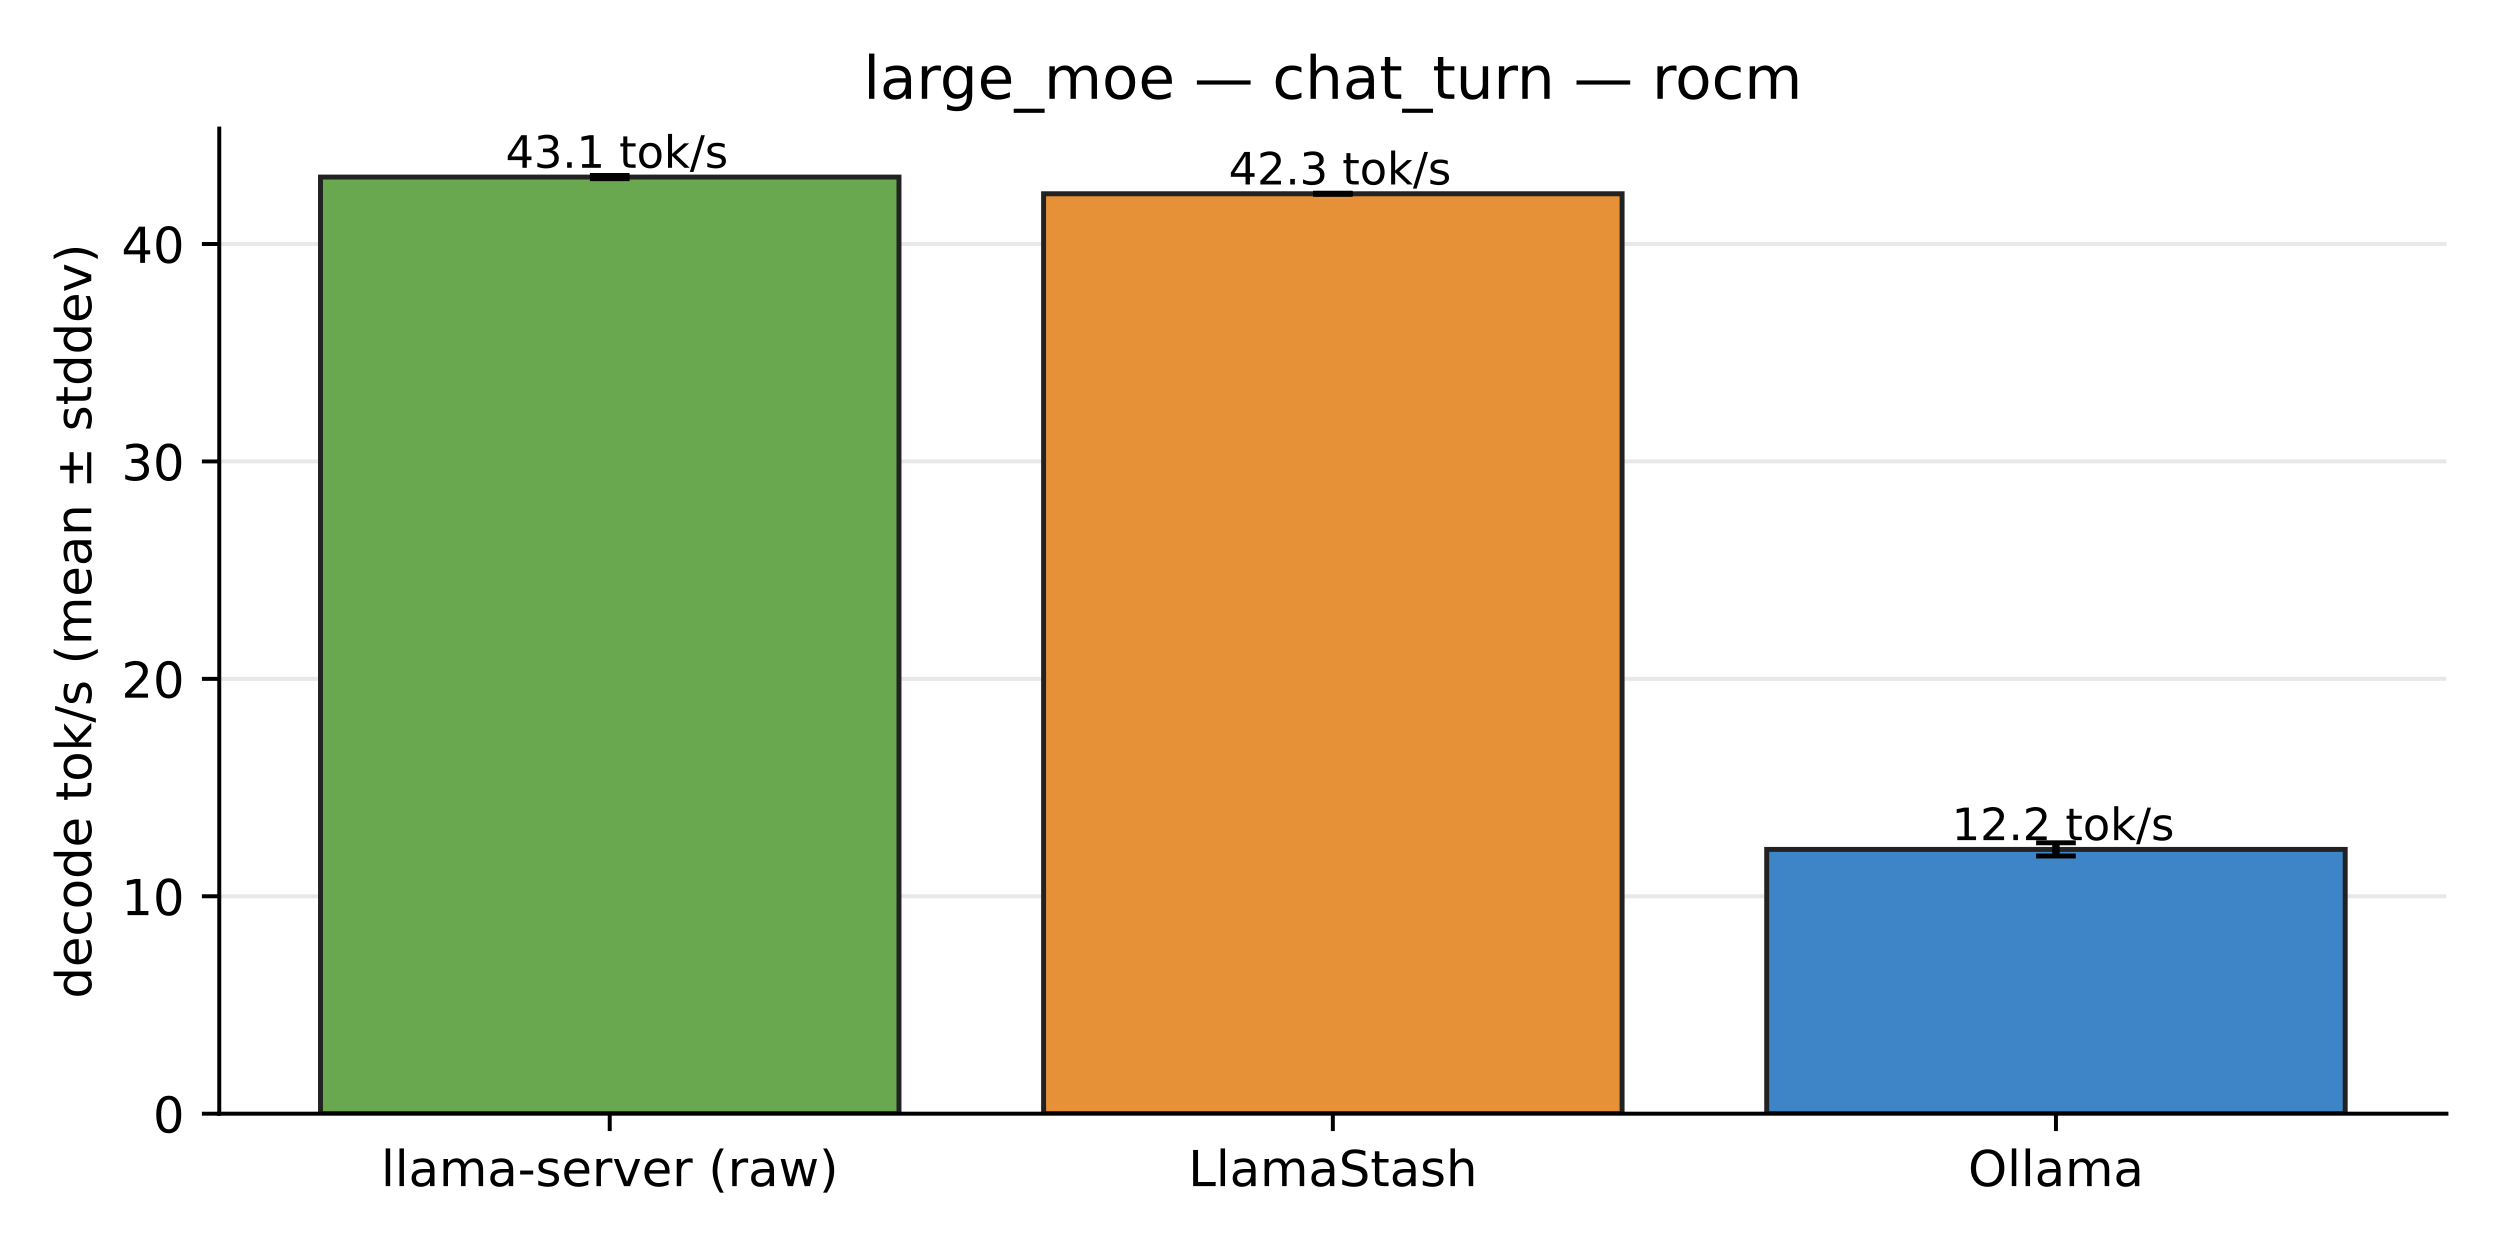
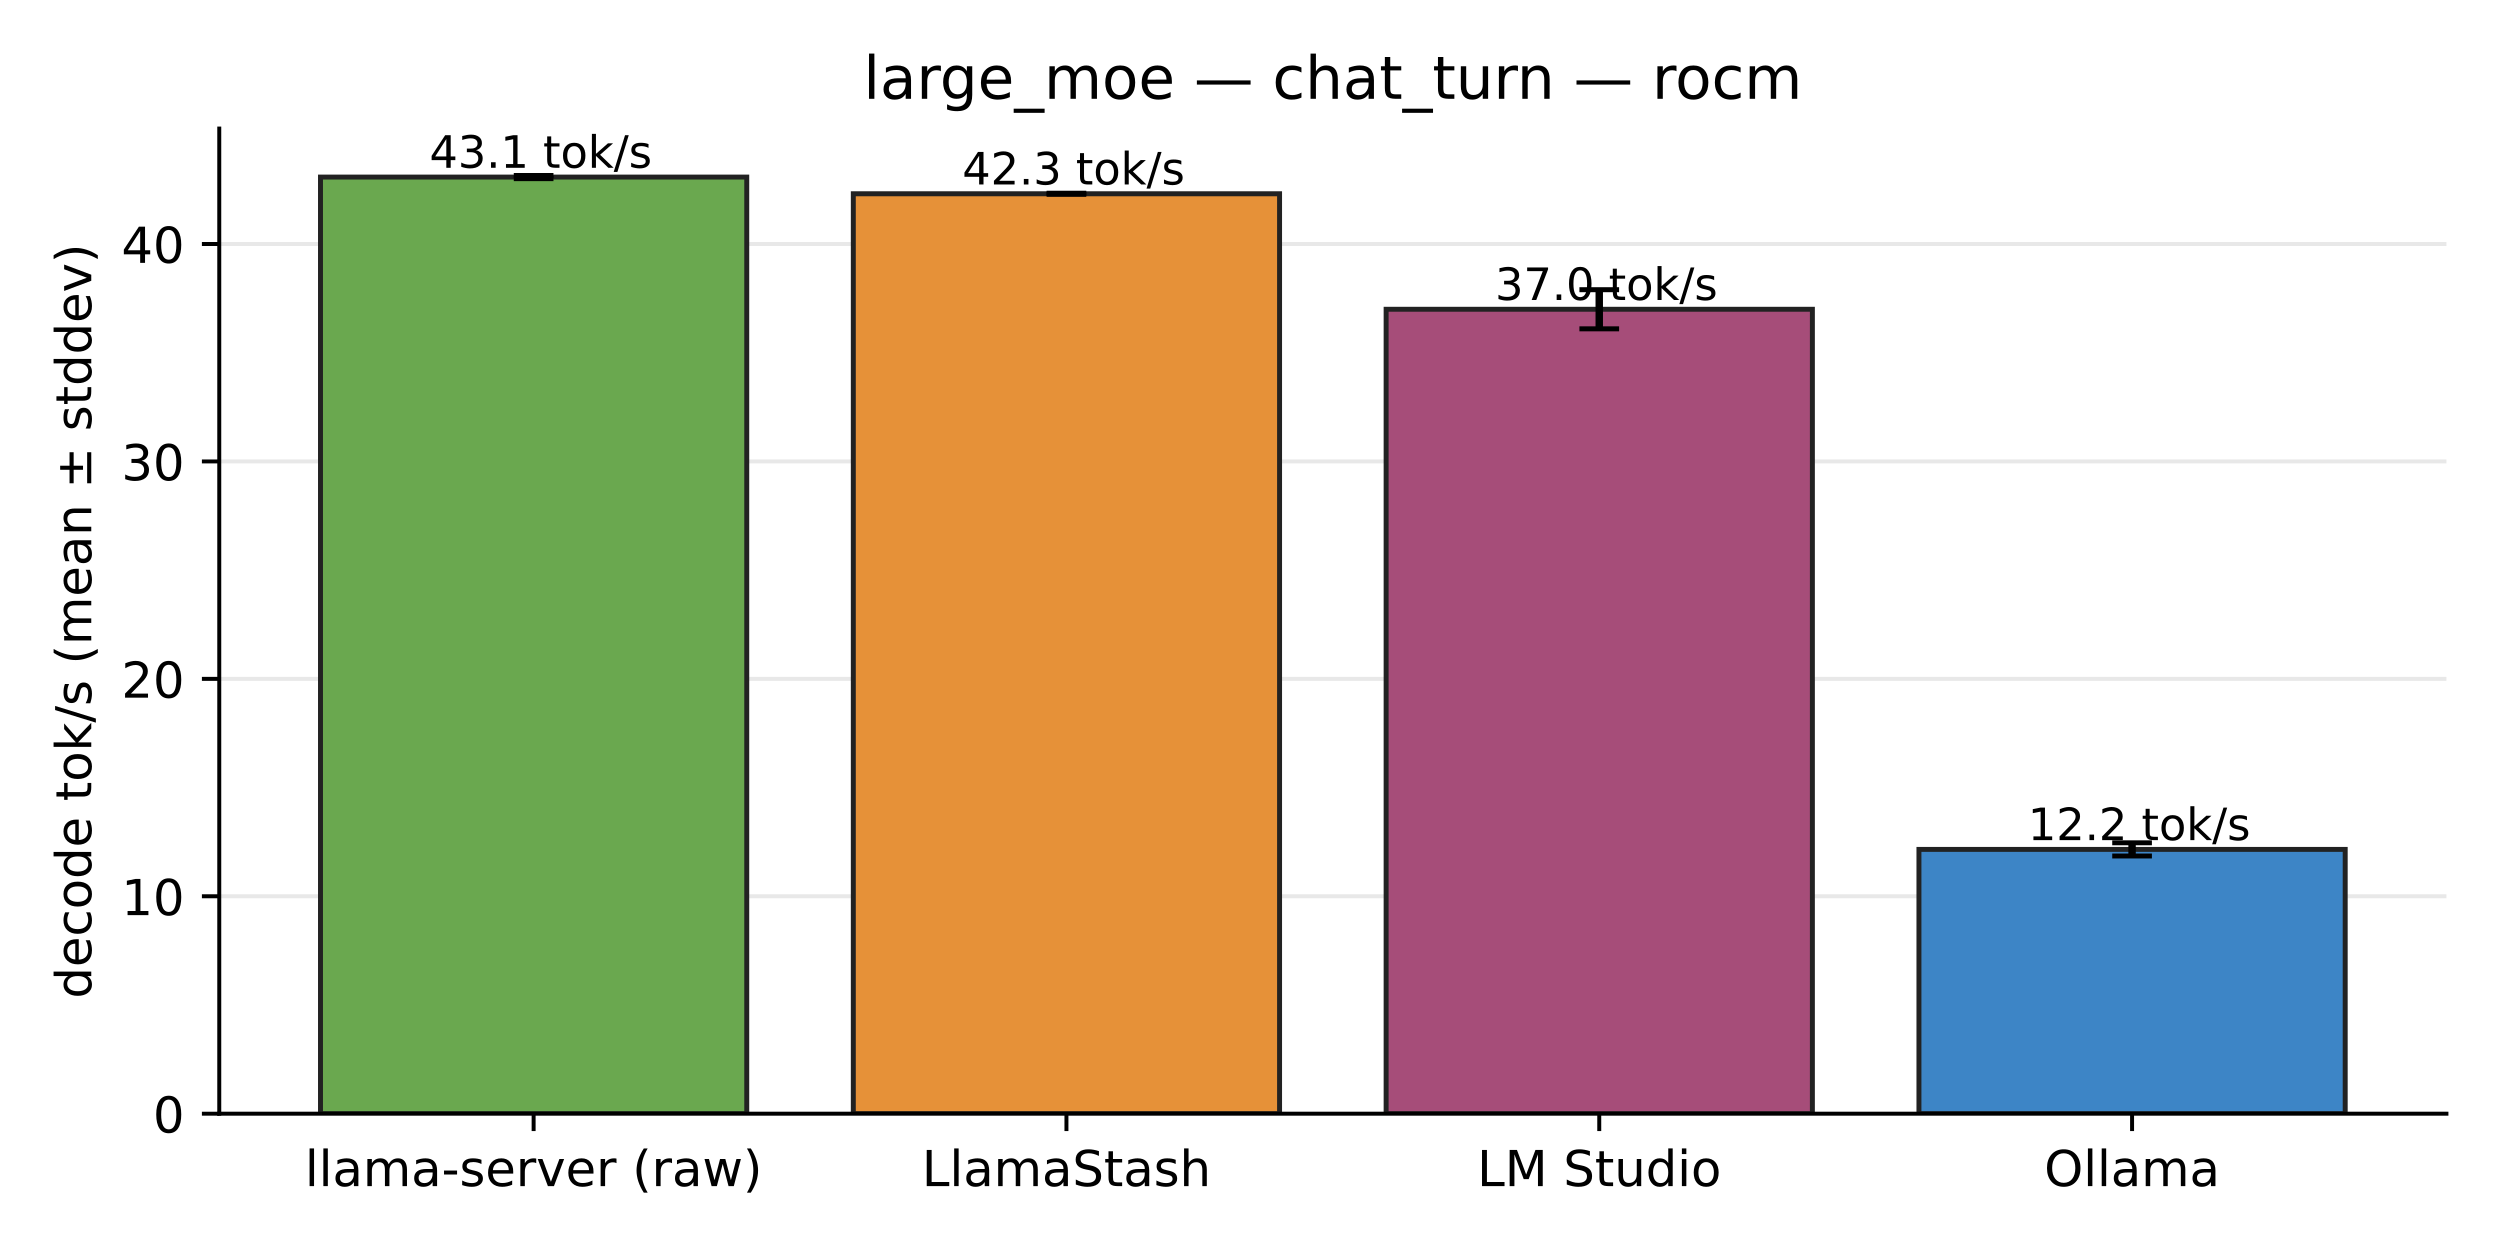
<svg xmlns="http://www.w3.org/2000/svg" xmlns:xlink="http://www.w3.org/1999/xlink" width="504pt" height="252pt" viewBox="0 0 504 252" version="1.1">
  <defs>
    <style type="text/css">*{stroke-linejoin: round; stroke-linecap: butt}</style>
  </defs>
  <g id="figure_1">
    <g id="patch_1">
      <path d="M 0 252  L 504 252  L 504 0  L 0 0  z " style="fill: #ffffff" />
    </g>
    <g id="axes_1">
      <g id="patch_2">
        <path d="M 44.203 224.522  L 493.2 224.522  L 493.2 25.918  L 44.203 25.918  z " style="fill: #ffffff" />
      </g>
      <g id="matplotlib.axis_1">
        <g id="xtick_1">
          <g id="line2d_1">
            <defs>
-               <path id="meebc9f5d29" d="M 0 0  L 0 3.5  " style="stroke: #000000; stroke-width: 0.8" />
+               <path id="mbdf678dbbc" d="M 0 0  L 0 3.5  " style="stroke: #000000; stroke-width: 0.8" />
            </defs>
            <g>
-               <use xlink:href="#meebc9f5d29" x="122.923" y="224.522" style="stroke: #000000; stroke-width: 0.8" />
+               <use xlink:href="#mbdf678dbbc" x="107.578" y="224.522" style="stroke: #000000; stroke-width: 0.8" />
            </g>
          </g>
          <g id="text_1">
-             <g transform="translate(76.81554 239.1203) scale(0.1 -0.1)">
+             <g transform="translate(61.47047 239.1203) scale(0.1 -0.1)">
              <defs>
                <path id="DejaVuSans-6c" d="M 603 4863  L 1178 4863  L 1178 0  L 603 0  L 603 4863  z " transform="scale(0.015625)" />
                <path id="DejaVuSans-61" d="M 2194 1759  Q 1497 1759 1228 1600  Q 959 1441 959 1056  Q 959 750 1161 570  Q 1363 391 1709 391  Q 2188 391 2477 730  Q 2766 1069 2766 1631  L 2766 1759  L 2194 1759  z M 3341 1997  L 3341 0  L 2766 0  L 2766 531  Q 2569 213 2275 61  Q 1981 -91 1556 -91  Q 1019 -91 701 211  Q 384 513 384 1019  Q 384 1609 779 1909  Q 1175 2209 1959 2209  L 2766 2209  L 2766 2266  Q 2766 2663 2505 2880  Q 2244 3097 1772 3097  Q 1472 3097 1187 3025  Q 903 2953 641 2809  L 641 3341  Q 956 3463 1253 3523  Q 1550 3584 1831 3584  Q 2591 3584 2966 3190  Q 3341 2797 3341 1997  z " transform="scale(0.015625)" />
                <path id="DejaVuSans-6d" d="M 3328 2828  Q 3544 3216 3844 3400  Q 4144 3584 4550 3584  Q 5097 3584 5394 3201  Q 5691 2819 5691 2113  L 5691 0  L 5113 0  L 5113 2094  Q 5113 2597 4934 2840  Q 4756 3084 4391 3084  Q 3944 3084 3684 2787  Q 3425 2491 3425 1978  L 3425 0  L 2847 0  L 2847 2094  Q 2847 2600 2669 2842  Q 2491 3084 2119 3084  Q 1678 3084 1418 2786  Q 1159 2488 1159 1978  L 1159 0  L 581 0  L 581 3500  L 1159 3500  L 1159 2956  Q 1356 3278 1631 3431  Q 1906 3584 2284 3584  Q 2666 3584 2933 3390  Q 3200 3197 3328 2828  z " transform="scale(0.015625)" />
                <path id="DejaVuSans-2d" d="M 313 2009  L 1997 2009  L 1997 1497  L 313 1497  L 313 2009  z " transform="scale(0.015625)" />
                <path id="DejaVuSans-73" d="M 2834 3397  L 2834 2853  Q 2591 2978 2328 3040  Q 2066 3103 1784 3103  Q 1356 3103 1142 2972  Q 928 2841 928 2578  Q 928 2378 1081 2264  Q 1234 2150 1697 2047  L 1894 2003  Q 2506 1872 2764 1633  Q 3022 1394 3022 966  Q 3022 478 2636 193  Q 2250 -91 1575 -91  Q 1294 -91 989 -36  Q 684 19 347 128  L 347 722  Q 666 556 975 473  Q 1284 391 1588 391  Q 1994 391 2212 530  Q 2431 669 2431 922  Q 2431 1156 2273 1281  Q 2116 1406 1581 1522  L 1381 1569  Q 847 1681 609 1914  Q 372 2147 372 2553  Q 372 3047 722 3315  Q 1072 3584 1716 3584  Q 2034 3584 2315 3537  Q 2597 3491 2834 3397  z " transform="scale(0.015625)" />
                <path id="DejaVuSans-65" d="M 3597 1894  L 3597 1613  L 953 1613  Q 991 1019 1311 708  Q 1631 397 2203 397  Q 2534 397 2845 478  Q 3156 559 3463 722  L 3463 178  Q 3153 47 2828 -22  Q 2503 -91 2169 -91  Q 1331 -91 842 396  Q 353 884 353 1716  Q 353 2575 817 3079  Q 1281 3584 2069 3584  Q 2775 3584 3186 3129  Q 3597 2675 3597 1894  z M 3022 2063  Q 3016 2534 2758 2815  Q 2500 3097 2075 3097  Q 1594 3097 1305 2825  Q 1016 2553 972 2059  L 3022 2063  z " transform="scale(0.015625)" />
                <path id="DejaVuSans-72" d="M 2631 2963  Q 2534 3019 2420 3045  Q 2306 3072 2169 3072  Q 1681 3072 1420 2755  Q 1159 2438 1159 1844  L 1159 0  L 581 0  L 581 3500  L 1159 3500  L 1159 2956  Q 1341 3275 1631 3429  Q 1922 3584 2338 3584  Q 2397 3584 2469 3576  Q 2541 3569 2628 3553  L 2631 2963  z " transform="scale(0.015625)" />
                <path id="DejaVuSans-76" d="M 191 3500  L 800 3500  L 1894 563  L 2988 3500  L 3597 3500  L 2284 0  L 1503 0  L 191 3500  z " transform="scale(0.015625)" />
                <path id="DejaVuSans-20" transform="scale(0.015625)" />
                <path id="DejaVuSans-28" d="M 1984 4856  Q 1566 4138 1362 3434  Q 1159 2731 1159 2009  Q 1159 1288 1364 580  Q 1569 -128 1984 -844  L 1484 -844  Q 1016 -109 783 600  Q 550 1309 550 2009  Q 550 2706 781 3412  Q 1013 4119 1484 4856  L 1984 4856  z " transform="scale(0.015625)" />
                <path id="DejaVuSans-77" d="M 269 3500  L 844 3500  L 1563 769  L 2278 3500  L 2956 3500  L 3675 769  L 4391 3500  L 4966 3500  L 4050 0  L 3372 0  L 2619 2869  L 1863 0  L 1184 0  L 269 3500  z " transform="scale(0.015625)" />
                <path id="DejaVuSans-29" d="M 513 4856  L 1013 4856  Q 1481 4119 1714 3412  Q 1947 2706 1947 2009  Q 1947 1309 1714 600  Q 1481 -109 1013 -844  L 513 -844  Q 928 -128 1133 580  Q 1338 1288 1338 2009  Q 1338 2731 1133 3434  Q 928 4138 513 4856  z " transform="scale(0.015625)" />
              </defs>
              <use xlink:href="#DejaVuSans-6c" />
              <use xlink:href="#DejaVuSans-6c" transform="translate(27.7832 0)" />
              <use xlink:href="#DejaVuSans-61" transform="translate(55.56641 0)" />
              <use xlink:href="#DejaVuSans-6d" transform="translate(116.8457 0)" />
              <use xlink:href="#DejaVuSans-61" transform="translate(214.2578 0)" />
              <use xlink:href="#DejaVuSans-2d" transform="translate(275.5371 0)" />
              <use xlink:href="#DejaVuSans-73" transform="translate(311.6211 0)" />
              <use xlink:href="#DejaVuSans-65" transform="translate(363.7207 0)" />
              <use xlink:href="#DejaVuSans-72" transform="translate(425.2441 0)" />
              <use xlink:href="#DejaVuSans-76" transform="translate(466.3574 0)" />
              <use xlink:href="#DejaVuSans-65" transform="translate(525.5371 0)" />
              <use xlink:href="#DejaVuSans-72" transform="translate(587.0605 0)" />
              <use xlink:href="#DejaVuSans-20" transform="translate(628.1738 0)" />
              <use xlink:href="#DejaVuSans-28" transform="translate(659.9609 0)" />
              <use xlink:href="#DejaVuSans-72" transform="translate(698.9746 0)" />
              <use xlink:href="#DejaVuSans-61" transform="translate(740.0879 0)" />
              <use xlink:href="#DejaVuSans-77" transform="translate(801.3672 0)" />
              <use xlink:href="#DejaVuSans-29" transform="translate(883.1543 0)" />
            </g>
          </g>
        </g>
        <g id="xtick_2">
          <g id="line2d_2">
            <g>
-               <use xlink:href="#meebc9f5d29" x="268.702" y="224.522" style="stroke: #000000; stroke-width: 0.8" />
+               <use xlink:href="#mbdf678dbbc" x="214.994" y="224.522" style="stroke: #000000; stroke-width: 0.8" />
            </g>
          </g>
          <g id="text_2">
-             <g transform="translate(239.5563 239.1203) scale(0.1 -0.1)">
+             <g transform="translate(185.8485 239.1203) scale(0.1 -0.1)">
              <defs>
                <path id="DejaVuSans-4c" d="M 628 4666  L 1259 4666  L 1259 531  L 3531 531  L 3531 0  L 628 0  L 628 4666  z " transform="scale(0.015625)" />
                <path id="DejaVuSans-53" d="M 3425 4513  L 3425 3897  Q 3066 4069 2747 4153  Q 2428 4238 2131 4238  Q 1616 4238 1336 4038  Q 1056 3838 1056 3469  Q 1056 3159 1242 3001  Q 1428 2844 1947 2747  L 2328 2669  Q 3034 2534 3370 2195  Q 3706 1856 3706 1288  Q 3706 609 3251 259  Q 2797 -91 1919 -91  Q 1588 -91 1214 -16  Q 841 59 441 206  L 441 856  Q 825 641 1194 531  Q 1563 422 1919 422  Q 2459 422 2753 634  Q 3047 847 3047 1241  Q 3047 1584 2836 1778  Q 2625 1972 2144 2069  L 1759 2144  Q 1053 2284 737 2584  Q 422 2884 422 3419  Q 422 4038 858 4394  Q 1294 4750 2059 4750  Q 2388 4750 2728 4690  Q 3069 4631 3425 4513  z " transform="scale(0.015625)" />
                <path id="DejaVuSans-74" d="M 1172 4494  L 1172 3500  L 2356 3500  L 2356 3053  L 1172 3053  L 1172 1153  Q 1172 725 1289 603  Q 1406 481 1766 481  L 2356 481  L 2356 0  L 1766 0  Q 1100 0 847 248  Q 594 497 594 1153  L 594 3053  L 172 3053  L 172 3500  L 594 3500  L 594 4494  L 1172 4494  z " transform="scale(0.015625)" />
                <path id="DejaVuSans-68" d="M 3513 2113  L 3513 0  L 2938 0  L 2938 2094  Q 2938 2591 2744 2837  Q 2550 3084 2163 3084  Q 1697 3084 1428 2787  Q 1159 2491 1159 1978  L 1159 0  L 581 0  L 581 4863  L 1159 4863  L 1159 2956  Q 1366 3272 1645 3428  Q 1925 3584 2291 3584  Q 2894 3584 3203 3211  Q 3513 2838 3513 2113  z " transform="scale(0.015625)" />
              </defs>
              <use xlink:href="#DejaVuSans-4c" />
              <use xlink:href="#DejaVuSans-6c" transform="translate(55.71289 0)" />
              <use xlink:href="#DejaVuSans-61" transform="translate(83.49609 0)" />
              <use xlink:href="#DejaVuSans-6d" transform="translate(144.7754 0)" />
              <use xlink:href="#DejaVuSans-61" transform="translate(242.1875 0)" />
              <use xlink:href="#DejaVuSans-53" transform="translate(303.4668 0)" />
              <use xlink:href="#DejaVuSans-74" transform="translate(366.9434 0)" />
              <use xlink:href="#DejaVuSans-61" transform="translate(406.1523 0)" />
              <use xlink:href="#DejaVuSans-73" transform="translate(467.4316 0)" />
              <use xlink:href="#DejaVuSans-68" transform="translate(519.5312 0)" />
            </g>
          </g>
        </g>
        <g id="xtick_3">
          <g id="line2d_3">
            <g>
-               <use xlink:href="#meebc9f5d29" x="414.48" y="224.522" style="stroke: #000000; stroke-width: 0.8" />
+               <use xlink:href="#mbdf678dbbc" x="322.409" y="224.522" style="stroke: #000000; stroke-width: 0.8" />
            </g>
          </g>
          <g id="text_3">
-             <g transform="translate(396.7673 239.1203) scale(0.1 -0.1)">
+             <g transform="translate(297.7945 239.1203) scale(0.1 -0.1)">
+               <defs>
+                 <path id="DejaVuSans-4d" d="M 628 4666  L 1569 4666  L 2759 1491  L 3956 4666  L 4897 4666  L 4897 0  L 4281 0  L 4281 4097  L 3078 897  L 2444 897  L 1241 4097  L 1241 0  L 628 0  L 628 4666  z " transform="scale(0.015625)" />
+                 <path id="DejaVuSans-75" d="M 544 1381  L 544 3500  L 1119 3500  L 1119 1403  Q 1119 906 1312 657  Q 1506 409 1894 409  Q 2359 409 2629 706  Q 2900 1003 2900 1516  L 2900 3500  L 3475 3500  L 3475 0  L 2900 0  L 2900 538  Q 2691 219 2414 64  Q 2138 -91 1772 -91  Q 1169 -91 856 284  Q 544 659 544 1381  z M 1991 3584  L 1991 3584  z " transform="scale(0.015625)" />
+                 <path id="DejaVuSans-64" d="M 2906 2969  L 2906 4863  L 3481 4863  L 3481 0  L 2906 0  L 2906 525  Q 2725 213 2448 61  Q 2172 -91 1784 -91  Q 1150 -91 751 415  Q 353 922 353 1747  Q 353 2572 751 3078  Q 1150 3584 1784 3584  Q 2172 3584 2448 3432  Q 2725 3281 2906 2969  z M 947 1747  Q 947 1113 1208 752  Q 1469 391 1925 391  Q 2381 391 2643 752  Q 2906 1113 2906 1747  Q 2906 2381 2643 2742  Q 2381 3103 1925 3103  Q 1469 3103 1208 2742  Q 947 2381 947 1747  z " transform="scale(0.015625)" />
+                 <path id="DejaVuSans-69" d="M 603 3500  L 1178 3500  L 1178 0  L 603 0  L 603 3500  z M 603 4863  L 1178 4863  L 1178 4134  L 603 4134  L 603 4863  z " transform="scale(0.015625)" />
+                 <path id="DejaVuSans-6f" d="M 1959 3097  Q 1497 3097 1228 2736  Q 959 2375 959 1747  Q 959 1119 1226 758  Q 1494 397 1959 397  Q 2419 397 2687 759  Q 2956 1122 2956 1747  Q 2956 2369 2687 2733  Q 2419 3097 1959 3097  z M 1959 3584  Q 2709 3584 3137 3096  Q 3566 2609 3566 1747  Q 3566 888 3137 398  Q 2709 -91 1959 -91  Q 1206 -91 779 398  Q 353 888 353 1747  Q 353 2609 779 3096  Q 1206 3584 1959 3584  z " transform="scale(0.015625)" />
+               </defs>
+               <use xlink:href="#DejaVuSans-4c" />
+               <use xlink:href="#DejaVuSans-4d" transform="translate(55.71289 0)" />
+               <use xlink:href="#DejaVuSans-20" transform="translate(141.9922 0)" />
+               <use xlink:href="#DejaVuSans-53" transform="translate(173.7793 0)" />
+               <use xlink:href="#DejaVuSans-74" transform="translate(237.2559 0)" />
+               <use xlink:href="#DejaVuSans-75" transform="translate(276.4648 0)" />
+               <use xlink:href="#DejaVuSans-64" transform="translate(339.8438 0)" />
+               <use xlink:href="#DejaVuSans-69" transform="translate(403.3203 0)" />
+               <use xlink:href="#DejaVuSans-6f" transform="translate(431.1035 0)" />
+             </g>
+           </g>
+         </g>
+         <g id="xtick_4">
+           <g id="line2d_4">
+             <g>
+               <use xlink:href="#mbdf678dbbc" x="429.825" y="224.522" style="stroke: #000000; stroke-width: 0.8" />
+             </g>
+           </g>
+           <g id="text_4">
+             <g transform="translate(412.1123 239.1203) scale(0.1 -0.1)">
              <defs>
                <path id="DejaVuSans-4f" d="M 2522 4238  Q 1834 4238 1429 3725  Q 1025 3213 1025 2328  Q 1025 1447 1429 934  Q 1834 422 2522 422  Q 3209 422 3611 934  Q 4013 1447 4013 2328  Q 4013 3213 3611 3725  Q 3209 4238 2522 4238  z M 2522 4750  Q 3503 4750 4090 4092  Q 4678 3434 4678 2328  Q 4678 1225 4090 567  Q 3503 -91 2522 -91  Q 1538 -91 948 565  Q 359 1222 359 2328  Q 359 3434 948 4092  Q 1538 4750 2522 4750  z " transform="scale(0.015625)" />
              </defs>
              <use xlink:href="#DejaVuSans-4f" />
              <use xlink:href="#DejaVuSans-6c" transform="translate(78.71094 0)" />
              <use xlink:href="#DejaVuSans-6c" transform="translate(106.4941 0)" />
              <use xlink:href="#DejaVuSans-61" transform="translate(134.2773 0)" />
              <use xlink:href="#DejaVuSans-6d" transform="translate(195.5566 0)" />
              <use xlink:href="#DejaVuSans-61" transform="translate(292.9688 0)" />
            </g>
          </g>
        </g>
      </g>
      <g id="matplotlib.axis_2">
        <g id="ytick_1">
-           <g id="line2d_4">
-             <path d="M 44.203 224.522  L 493.2 224.522  " clip-path="url(#pd02afc67f6)" style="fill: none; stroke: #b0b0b0; stroke-opacity: 0.3; stroke-width: 0.8; stroke-linecap: square" />
-           </g>
          <g id="line2d_5">
+             <path d="M 44.203 224.522  L 493.2 224.522  " clip-path="url(#pdb8126de46)" style="fill: none; stroke: #b0b0b0; stroke-opacity: 0.3; stroke-width: 0.8; stroke-linecap: square" />
+           </g>
+           <g id="line2d_6">
            <defs>
-               <path id="m7b49452ae5" d="M 0 0  L -3.5 0  " style="stroke: #000000; stroke-width: 0.8" />
+               <path id="m5522c2daa3" d="M 0 0  L -3.5 0  " style="stroke: #000000; stroke-width: 0.8" />
            </defs>
            <g>
-               <use xlink:href="#m7b49452ae5" x="44.203" y="224.522" style="stroke: #000000; stroke-width: 0.8" />
-             </g>
-           </g>
-           <g id="text_4">
+               <use xlink:href="#m5522c2daa3" x="44.203" y="224.522" style="stroke: #000000; stroke-width: 0.8" />
+             </g>
+           </g>
+           <g id="text_5">
            <g transform="translate(30.84062 228.3211) scale(0.1 -0.1)">
              <defs>
                <path id="DejaVuSans-30" d="M 2034 4250  Q 1547 4250 1301 3770  Q 1056 3291 1056 2328  Q 1056 1369 1301 889  Q 1547 409 2034 409  Q 2525 409 2770 889  Q 3016 1369 3016 2328  Q 3016 3291 2770 3770  Q 2525 4250 2034 4250  z M 2034 4750  Q 2819 4750 3233 4129  Q 3647 3509 3647 2328  Q 3647 1150 3233 529  Q 2819 -91 2034 -91  Q 1250 -91 836 529  Q 422 1150 422 2328  Q 422 3509 836 4129  Q 1250 4750 2034 4750  z " transform="scale(0.015625)" />
              </defs>
              <use xlink:href="#DejaVuSans-30" />
            </g>
          </g>
        </g>
        <g id="ytick_2">
-           <g id="line2d_6">
-             <path d="M 44.203 180.69  L 493.2 180.69  " clip-path="url(#pd02afc67f6)" style="fill: none; stroke: #b0b0b0; stroke-opacity: 0.3; stroke-width: 0.8; stroke-linecap: square" />
-           </g>
          <g id="line2d_7">
-             <g>
-               <use xlink:href="#m7b49452ae5" x="44.203" y="180.69" style="stroke: #000000; stroke-width: 0.8" />
-             </g>
-           </g>
-           <g id="text_5">
+             <path d="M 44.203 180.69  L 493.2 180.69  " clip-path="url(#pdb8126de46)" style="fill: none; stroke: #b0b0b0; stroke-opacity: 0.3; stroke-width: 0.8; stroke-linecap: square" />
+           </g>
+           <g id="line2d_8">
+             <g>
+               <use xlink:href="#m5522c2daa3" x="44.203" y="180.69" style="stroke: #000000; stroke-width: 0.8" />
+             </g>
+           </g>
+           <g id="text_6">
            <g transform="translate(24.47812 184.4887) scale(0.1 -0.1)">
              <defs>
                <path id="DejaVuSans-31" d="M 794 531  L 1825 531  L 1825 4091  L 703 3866  L 703 4441  L 1819 4666  L 2450 4666  L 2450 531  L 3481 531  L 3481 0  L 794 0  L 794 531  z " transform="scale(0.015625)" />
              </defs>
              <use xlink:href="#DejaVuSans-31" />
              <use xlink:href="#DejaVuSans-30" transform="translate(63.62305 0)" />
            </g>
          </g>
        </g>
        <g id="ytick_3">
-           <g id="line2d_8">
-             <path d="M 44.203 136.857  L 493.2 136.857  " clip-path="url(#pd02afc67f6)" style="fill: none; stroke: #b0b0b0; stroke-opacity: 0.3; stroke-width: 0.8; stroke-linecap: square" />
-           </g>
          <g id="line2d_9">
-             <g>
-               <use xlink:href="#m7b49452ae5" x="44.203" y="136.857" style="stroke: #000000; stroke-width: 0.8" />
-             </g>
-           </g>
-           <g id="text_6">
+             <path d="M 44.203 136.857  L 493.2 136.857  " clip-path="url(#pdb8126de46)" style="fill: none; stroke: #b0b0b0; stroke-opacity: 0.3; stroke-width: 0.8; stroke-linecap: square" />
+           </g>
+           <g id="line2d_10">
+             <g>
+               <use xlink:href="#m5522c2daa3" x="44.203" y="136.857" style="stroke: #000000; stroke-width: 0.8" />
+             </g>
+           </g>
+           <g id="text_7">
            <g transform="translate(24.47812 140.6564) scale(0.1 -0.1)">
              <defs>
                <path id="DejaVuSans-32" d="M 1228 531  L 3431 531  L 3431 0  L 469 0  L 469 531  Q 828 903 1448 1529  Q 2069 2156 2228 2338  Q 2531 2678 2651 2914  Q 2772 3150 2772 3378  Q 2772 3750 2511 3984  Q 2250 4219 1831 4219  Q 1534 4219 1204 4116  Q 875 4013 500 3803  L 500 4441  Q 881 4594 1212 4672  Q 1544 4750 1819 4750  Q 2544 4750 2975 4387  Q 3406 4025 3406 3419  Q 3406 3131 3298 2873  Q 3191 2616 2906 2266  Q 2828 2175 2409 1742  Q 1991 1309 1228 531  z " transform="scale(0.015625)" />
              </defs>
              <use xlink:href="#DejaVuSans-32" />
              <use xlink:href="#DejaVuSans-30" transform="translate(63.62305 0)" />
            </g>
          </g>
        </g>
        <g id="ytick_4">
-           <g id="line2d_10">
-             <path d="M 44.203 93.025  L 493.2 93.025  " clip-path="url(#pd02afc67f6)" style="fill: none; stroke: #b0b0b0; stroke-opacity: 0.3; stroke-width: 0.8; stroke-linecap: square" />
-           </g>
          <g id="line2d_11">
-             <g>
-               <use xlink:href="#m7b49452ae5" x="44.203" y="93.025" style="stroke: #000000; stroke-width: 0.8" />
-             </g>
-           </g>
-           <g id="text_7">
+             <path d="M 44.203 93.025  L 493.2 93.025  " clip-path="url(#pdb8126de46)" style="fill: none; stroke: #b0b0b0; stroke-opacity: 0.3; stroke-width: 0.8; stroke-linecap: square" />
+           </g>
+           <g id="line2d_12">
+             <g>
+               <use xlink:href="#m5522c2daa3" x="44.203" y="93.025" style="stroke: #000000; stroke-width: 0.8" />
+             </g>
+           </g>
+           <g id="text_8">
            <g transform="translate(24.47812 96.824) scale(0.1 -0.1)">
              <defs>
                <path id="DejaVuSans-33" d="M 2597 2516  Q 3050 2419 3304 2112  Q 3559 1806 3559 1356  Q 3559 666 3084 287  Q 2609 -91 1734 -91  Q 1441 -91 1130 -33  Q 819 25 488 141  L 488 750  Q 750 597 1062 519  Q 1375 441 1716 441  Q 2309 441 2620 675  Q 2931 909 2931 1356  Q 2931 1769 2642 2001  Q 2353 2234 1838 2234  L 1294 2234  L 1294 2753  L 1863 2753  Q 2328 2753 2575 2939  Q 2822 3125 2822 3475  Q 2822 3834 2567 4026  Q 2313 4219 1838 4219  Q 1578 4219 1281 4162  Q 984 4106 628 3988  L 628 4550  Q 988 4650 1302 4700  Q 1616 4750 1894 4750  Q 2613 4750 3031 4423  Q 3450 4097 3450 3541  Q 3450 3153 3228 2886  Q 3006 2619 2597 2516  z " transform="scale(0.015625)" />
              </defs>
              <use xlink:href="#DejaVuSans-33" />
              <use xlink:href="#DejaVuSans-30" transform="translate(63.62305 0)" />
            </g>
          </g>
        </g>
        <g id="ytick_5">
-           <g id="line2d_12">
-             <path d="M 44.203 49.192  L 493.2 49.192  " clip-path="url(#pd02afc67f6)" style="fill: none; stroke: #b0b0b0; stroke-opacity: 0.3; stroke-width: 0.8; stroke-linecap: square" />
-           </g>
          <g id="line2d_13">
-             <g>
-               <use xlink:href="#m7b49452ae5" x="44.203" y="49.192" style="stroke: #000000; stroke-width: 0.8" />
-             </g>
-           </g>
-           <g id="text_8">
+             <path d="M 44.203 49.192  L 493.2 49.192  " clip-path="url(#pdb8126de46)" style="fill: none; stroke: #b0b0b0; stroke-opacity: 0.3; stroke-width: 0.8; stroke-linecap: square" />
+           </g>
+           <g id="line2d_14">
+             <g>
+               <use xlink:href="#m5522c2daa3" x="44.203" y="49.192" style="stroke: #000000; stroke-width: 0.8" />
+             </g>
+           </g>
+           <g id="text_9">
            <g transform="translate(24.47812 52.99164) scale(0.1 -0.1)">
              <defs>
                <path id="DejaVuSans-34" d="M 2419 4116  L 825 1625  L 2419 1625  L 2419 4116  z M 2253 4666  L 3047 4666  L 3047 1625  L 3713 1625  L 3713 1100  L 3047 1100  L 3047 0  L 2419 0  L 2419 1100  L 313 1100  L 313 1709  L 2253 4666  z " transform="scale(0.015625)" />
              </defs>
              <use xlink:href="#DejaVuSans-34" />
              <use xlink:href="#DejaVuSans-30" transform="translate(63.62305 0)" />
            </g>
          </g>
        </g>
-         <g id="text_9">
+         <g id="text_10">
          <g transform="translate(18.39844 201.3106) rotate(-90) scale(0.1 -0.1)">
            <defs>
-               <path id="DejaVuSans-64" d="M 2906 2969  L 2906 4863  L 3481 4863  L 3481 0  L 2906 0  L 2906 525  Q 2725 213 2448 61  Q 2172 -91 1784 -91  Q 1150 -91 751 415  Q 353 922 353 1747  Q 353 2572 751 3078  Q 1150 3584 1784 3584  Q 2172 3584 2448 3432  Q 2725 3281 2906 2969  z M 947 1747  Q 947 1113 1208 752  Q 1469 391 1925 391  Q 2381 391 2643 752  Q 2906 1113 2906 1747  Q 2906 2381 2643 2742  Q 2381 3103 1925 3103  Q 1469 3103 1208 2742  Q 947 2381 947 1747  z " transform="scale(0.015625)" />
              <path id="DejaVuSans-63" d="M 3122 3366  L 3122 2828  Q 2878 2963 2633 3030  Q 2388 3097 2138 3097  Q 1578 3097 1268 2742  Q 959 2388 959 1747  Q 959 1106 1268 751  Q 1578 397 2138 397  Q 2388 397 2633 464  Q 2878 531 3122 666  L 3122 134  Q 2881 22 2623 -34  Q 2366 -91 2075 -91  Q 1284 -91 818 406  Q 353 903 353 1747  Q 353 2603 823 3093  Q 1294 3584 2113 3584  Q 2378 3584 2631 3529  Q 2884 3475 3122 3366  z " transform="scale(0.015625)" />
-               <path id="DejaVuSans-6f" d="M 1959 3097  Q 1497 3097 1228 2736  Q 959 2375 959 1747  Q 959 1119 1226 758  Q 1494 397 1959 397  Q 2419 397 2687 759  Q 2956 1122 2956 1747  Q 2956 2369 2687 2733  Q 2419 3097 1959 3097  z M 1959 3584  Q 2709 3584 3137 3096  Q 3566 2609 3566 1747  Q 3566 888 3137 398  Q 2709 -91 1959 -91  Q 1206 -91 779 398  Q 353 888 353 1747  Q 353 2609 779 3096  Q 1206 3584 1959 3584  z " transform="scale(0.015625)" />
              <path id="DejaVuSans-6b" d="M 581 4863  L 1159 4863  L 1159 1991  L 2875 3500  L 3609 3500  L 1753 1863  L 3688 0  L 2938 0  L 1159 1709  L 1159 0  L 581 0  L 581 4863  z " transform="scale(0.015625)" />
              <path id="DejaVuSans-2f" d="M 1625 4666  L 2156 4666  L 531 -594  L 0 -594  L 1625 4666  z " transform="scale(0.015625)" />
              <path id="DejaVuSans-6e" d="M 3513 2113  L 3513 0  L 2938 0  L 2938 2094  Q 2938 2591 2744 2837  Q 2550 3084 2163 3084  Q 1697 3084 1428 2787  Q 1159 2491 1159 1978  L 1159 0  L 581 0  L 581 3500  L 1159 3500  L 1159 2956  Q 1366 3272 1645 3428  Q 1925 3584 2291 3584  Q 2894 3584 3203 3211  Q 3513 2838 3513 2113  z " transform="scale(0.015625)" />
              <path id="DejaVuSans-b1" d="M 2944 4013  L 2944 2803  L 4684 2803  L 4684 2272  L 2944 2272  L 2944 1063  L 2419 1063  L 2419 2272  L 678 2272  L 678 2803  L 2419 2803  L 2419 4013  L 2944 4013  z M 678 531  L 4684 531  L 4684 0  L 678 0  L 678 531  z " transform="scale(0.015625)" />
            </defs>
            <use xlink:href="#DejaVuSans-64" />
            <use xlink:href="#DejaVuSans-65" transform="translate(63.47656 0)" />
            <use xlink:href="#DejaVuSans-63" transform="translate(125 0)" />
            <use xlink:href="#DejaVuSans-6f" transform="translate(179.9805 0)" />
            <use xlink:href="#DejaVuSans-64" transform="translate(241.1621 0)" />
            <use xlink:href="#DejaVuSans-65" transform="translate(304.6387 0)" />
            <use xlink:href="#DejaVuSans-20" transform="translate(366.1621 0)" />
            <use xlink:href="#DejaVuSans-74" transform="translate(397.9492 0)" />
            <use xlink:href="#DejaVuSans-6f" transform="translate(437.1582 0)" />
            <use xlink:href="#DejaVuSans-6b" transform="translate(498.3398 0)" />
            <use xlink:href="#DejaVuSans-2f" transform="translate(556.25 0)" />
            <use xlink:href="#DejaVuSans-73" transform="translate(589.9414 0)" />
            <use xlink:href="#DejaVuSans-20" transform="translate(642.041 0)" />
            <use xlink:href="#DejaVuSans-28" transform="translate(673.8281 0)" />
            <use xlink:href="#DejaVuSans-6d" transform="translate(712.8418 0)" />
            <use xlink:href="#DejaVuSans-65" transform="translate(810.2539 0)" />
            <use xlink:href="#DejaVuSans-61" transform="translate(871.7773 0)" />
            <use xlink:href="#DejaVuSans-6e" transform="translate(933.0566 0)" />
            <use xlink:href="#DejaVuSans-20" transform="translate(996.4355 0)" />
            <use xlink:href="#DejaVuSans-b1" transform="translate(1028.223 0)" />
            <use xlink:href="#DejaVuSans-20" transform="translate(1112.012 0)" />
            <use xlink:href="#DejaVuSans-73" transform="translate(1143.799 0)" />
            <use xlink:href="#DejaVuSans-74" transform="translate(1195.898 0)" />
            <use xlink:href="#DejaVuSans-64" transform="translate(1235.107 0)" />
            <use xlink:href="#DejaVuSans-64" transform="translate(1298.584 0)" />
            <use xlink:href="#DejaVuSans-65" transform="translate(1362.061 0)" />
            <use xlink:href="#DejaVuSans-76" transform="translate(1423.584 0)" />
            <use xlink:href="#DejaVuSans-29" transform="translate(1482.764 0)" />
          </g>
        </g>
      </g>
      <g id="patch_3">
-         <path d="M 64.612 224.522  L 181.235 224.522  L 181.235 35.695  L 64.612 35.695  z " clip-path="url(#pd02afc67f6)" style="fill: #6aa84f; stroke: #222222; stroke-linejoin: miter" />
+         <path d="M 64.612 224.522  L 150.544 224.522  L 150.544 35.695  L 64.612 35.695  z " clip-path="url(#pdb8126de46)" style="fill: #6aa84f; stroke: #222222; stroke-linejoin: miter" />
      </g>
      <g id="patch_4">
-         <path d="M 210.39 224.522  L 327.013 224.522  L 327.013 39.065  L 210.39 39.065  z " clip-path="url(#pd02afc67f6)" style="fill: #e69138; stroke: #222222; stroke-linejoin: miter" />
+         <path d="M 172.028 224.522  L 257.96 224.522  L 257.96 39.065  L 172.028 39.065  z " clip-path="url(#pdb8126de46)" style="fill: #e69138; stroke: #222222; stroke-linejoin: miter" />
      </g>
      <g id="patch_5">
-         <path d="M 356.168 224.522  L 472.791 224.522  L 472.791 171.242  L 356.168 171.242  z " clip-path="url(#pd02afc67f6)" style="fill: #3d85c6; stroke: #222222; stroke-linejoin: miter" />
+         <path d="M 279.443 224.522  L 365.376 224.522  L 365.376 62.35  L 279.443 62.35  z " clip-path="url(#pdb8126de46)" style="fill: #a64d79; stroke: #222222; stroke-linejoin: miter" />
+       </g>
+       <g id="patch_6">
+         <path d="M 386.859 224.522  L 472.791 224.522  L 472.791 171.242  L 386.859 171.242  z " clip-path="url(#pdb8126de46)" style="fill: #3d85c6; stroke: #222222; stroke-linejoin: miter" />
      </g>
      <g id="LineCollection_1">
-         <path d="M 122.923 36.015  L 122.923 35.375  " clip-path="url(#pd02afc67f6)" style="fill: none; stroke: #000000; stroke-width: 1.5" />
-         <path d="M 268.702 39.171  L 268.702 38.958  " clip-path="url(#pd02afc67f6)" style="fill: none; stroke: #000000; stroke-width: 1.5" />
-         <path d="M 414.48 172.571  L 414.48 169.912  " clip-path="url(#pd02afc67f6)" style="fill: none; stroke: #000000; stroke-width: 1.5" />
-       </g>
-       <g id="line2d_14">
+         <path d="M 107.578 36.015  L 107.578 35.375  " clip-path="url(#pdb8126de46)" style="fill: none; stroke: #000000; stroke-width: 1.5" />
+         <path d="M 214.994 39.171  L 214.994 38.958  " clip-path="url(#pdb8126de46)" style="fill: none; stroke: #000000; stroke-width: 1.5" />
+         <path d="M 322.409 66.294  L 322.409 58.406  " clip-path="url(#pdb8126de46)" style="fill: none; stroke: #000000; stroke-width: 1.5" />
+         <path d="M 429.825 172.571  L 429.825 169.912  " clip-path="url(#pdb8126de46)" style="fill: none; stroke: #000000; stroke-width: 1.5" />
+       </g>
+       <g id="line2d_15">
        <defs>
-           <path id="ma9d3771d49" d="M 4 0  L -4 -0  " style="stroke: #000000" />
+           <path id="m9840b2b844" d="M 4 0  L -4 -0  " style="stroke: #000000" />
        </defs>
-         <g clip-path="url(#pd02afc67f6)">
-           <use xlink:href="#ma9d3771d49" x="122.923" y="36.015" style="fill: #1f77b4; stroke: #000000" />
-           <use xlink:href="#ma9d3771d49" x="268.702" y="39.171" style="fill: #1f77b4; stroke: #000000" />
-           <use xlink:href="#ma9d3771d49" x="414.48" y="172.571" style="fill: #1f77b4; stroke: #000000" />
-         </g>
-       </g>
-       <g id="line2d_15">
-         <g clip-path="url(#pd02afc67f6)">
-           <use xlink:href="#ma9d3771d49" x="122.923" y="35.375" style="fill: #1f77b4; stroke: #000000" />
-           <use xlink:href="#ma9d3771d49" x="268.702" y="38.958" style="fill: #1f77b4; stroke: #000000" />
-           <use xlink:href="#ma9d3771d49" x="414.48" y="169.912" style="fill: #1f77b4; stroke: #000000" />
-         </g>
-       </g>
-       <g id="patch_6">
+         <g clip-path="url(#pdb8126de46)">
+           <use xlink:href="#m9840b2b844" x="107.578" y="36.015" style="fill: #1f77b4; stroke: #000000" />
+           <use xlink:href="#m9840b2b844" x="214.994" y="39.171" style="fill: #1f77b4; stroke: #000000" />
+           <use xlink:href="#m9840b2b844" x="322.409" y="66.294" style="fill: #1f77b4; stroke: #000000" />
+           <use xlink:href="#m9840b2b844" x="429.825" y="172.571" style="fill: #1f77b4; stroke: #000000" />
+         </g>
+       </g>
+       <g id="line2d_16">
+         <g clip-path="url(#pdb8126de46)">
+           <use xlink:href="#m9840b2b844" x="107.578" y="35.375" style="fill: #1f77b4; stroke: #000000" />
+           <use xlink:href="#m9840b2b844" x="214.994" y="38.958" style="fill: #1f77b4; stroke: #000000" />
+           <use xlink:href="#m9840b2b844" x="322.409" y="58.406" style="fill: #1f77b4; stroke: #000000" />
+           <use xlink:href="#m9840b2b844" x="429.825" y="169.912" style="fill: #1f77b4; stroke: #000000" />
+         </g>
+       </g>
+       <g id="patch_7">
        <path d="M 44.203 224.522  L 44.203 25.918  " style="fill: none; stroke: #000000; stroke-width: 0.8; stroke-linejoin: miter; stroke-linecap: square" />
      </g>
-       <g id="patch_7">
+       <g id="patch_8">
        <path d="M 44.203 224.522  L 493.2 224.522  " style="fill: none; stroke: #000000; stroke-width: 0.8; stroke-linejoin: miter; stroke-linecap: square" />
      </g>
-       <g id="text_10">
-         <g transform="translate(99.06 33.8235) scale(0.09 -0.09)">
+       <g id="text_11">
+         <g transform="translate(83.71492 33.8235) scale(0.09 -0.09)">
          <defs>
            <path id="DejaVuSans-2e" d="M 684 794  L 1344 794  L 1344 0  L 684 0  L 684 794  z " transform="scale(0.015625)" />
          </defs>
          <use xlink:href="#DejaVuSans-20" />
          <use xlink:href="#DejaVuSans-34" transform="translate(31.78711 0)" />
          <use xlink:href="#DejaVuSans-33" transform="translate(95.41016 0)" />
          <use xlink:href="#DejaVuSans-2e" transform="translate(159.0332 0)" />
          <use xlink:href="#DejaVuSans-31" transform="translate(190.8203 0)" />
          <use xlink:href="#DejaVuSans-20" transform="translate(254.4434 0)" />
          <use xlink:href="#DejaVuSans-74" transform="translate(286.2305 0)" />
          <use xlink:href="#DejaVuSans-6f" transform="translate(325.4395 0)" />
          <use xlink:href="#DejaVuSans-6b" transform="translate(386.6211 0)" />
          <use xlink:href="#DejaVuSans-2f" transform="translate(444.5312 0)" />
          <use xlink:href="#DejaVuSans-73" transform="translate(478.2227 0)" />
        </g>
      </g>
-       <g id="text_11">
-         <g transform="translate(244.8382 37.19293) scale(0.09 -0.09)">
+       <g id="text_12">
+         <g transform="translate(191.1304 37.19293) scale(0.09 -0.09)">
          <use xlink:href="#DejaVuSans-20" />
          <use xlink:href="#DejaVuSans-34" transform="translate(31.78711 0)" />
          <use xlink:href="#DejaVuSans-32" transform="translate(95.41016 0)" />
          <use xlink:href="#DejaVuSans-2e" transform="translate(159.0332 0)" />
          <use xlink:href="#DejaVuSans-33" transform="translate(190.8203 0)" />
          <use xlink:href="#DejaVuSans-20" transform="translate(254.4434 0)" />
          <use xlink:href="#DejaVuSans-74" transform="translate(286.2305 0)" />
          <use xlink:href="#DejaVuSans-6f" transform="translate(325.4395 0)" />
          <use xlink:href="#DejaVuSans-6b" transform="translate(386.6211 0)" />
          <use xlink:href="#DejaVuSans-2f" transform="translate(444.5312 0)" />
          <use xlink:href="#DejaVuSans-73" transform="translate(478.2227 0)" />
        </g>
      </g>
-       <g id="text_12">
-         <g transform="translate(390.6164 169.37) scale(0.09 -0.09)">
+       <g id="text_13">
+         <g transform="translate(298.546 60.47826) scale(0.09 -0.09)">
+           <defs>
+             <path id="DejaVuSans-37" d="M 525 4666  L 3525 4666  L 3525 4397  L 1831 0  L 1172 0  L 2766 4134  L 525 4134  L 525 4666  z " transform="scale(0.015625)" />
+           </defs>
+           <use xlink:href="#DejaVuSans-20" />
+           <use xlink:href="#DejaVuSans-33" transform="translate(31.78711 0)" />
+           <use xlink:href="#DejaVuSans-37" transform="translate(95.41016 0)" />
+           <use xlink:href="#DejaVuSans-2e" transform="translate(159.0332 0)" />
+           <use xlink:href="#DejaVuSans-30" transform="translate(190.8203 0)" />
+           <use xlink:href="#DejaVuSans-20" transform="translate(254.4434 0)" />
+           <use xlink:href="#DejaVuSans-74" transform="translate(286.2305 0)" />
+           <use xlink:href="#DejaVuSans-6f" transform="translate(325.4395 0)" />
+           <use xlink:href="#DejaVuSans-6b" transform="translate(386.6211 0)" />
+           <use xlink:href="#DejaVuSans-2f" transform="translate(444.5312 0)" />
+           <use xlink:href="#DejaVuSans-73" transform="translate(478.2227 0)" />
+         </g>
+       </g>
+       <g id="text_14">
+         <g transform="translate(405.9615 169.37) scale(0.09 -0.09)">
          <use xlink:href="#DejaVuSans-20" />
          <use xlink:href="#DejaVuSans-31" transform="translate(31.78711 0)" />
          <use xlink:href="#DejaVuSans-32" transform="translate(95.41016 0)" />
          <use xlink:href="#DejaVuSans-2e" transform="translate(159.0332 0)" />
          <use xlink:href="#DejaVuSans-32" transform="translate(190.8203 0)" />
          <use xlink:href="#DejaVuSans-20" transform="translate(254.4434 0)" />
          <use xlink:href="#DejaVuSans-74" transform="translate(286.2305 0)" />
          <use xlink:href="#DejaVuSans-6f" transform="translate(325.4395 0)" />
          <use xlink:href="#DejaVuSans-6b" transform="translate(386.6211 0)" />
          <use xlink:href="#DejaVuSans-2f" transform="translate(444.5312 0)" />
          <use xlink:href="#DejaVuSans-73" transform="translate(478.2227 0)" />
        </g>
      </g>
-       <g id="text_13">
+       <g id="text_15">
        <g transform="translate(174.0647 19.91812) scale(0.12 -0.12)">
          <defs>
            <path id="DejaVuSans-67" d="M 2906 1791  Q 2906 2416 2648 2759  Q 2391 3103 1925 3103  Q 1463 3103 1205 2759  Q 947 2416 947 1791  Q 947 1169 1205 825  Q 1463 481 1925 481  Q 2391 481 2648 825  Q 2906 1169 2906 1791  z M 3481 434  Q 3481 -459 3084 -895  Q 2688 -1331 1869 -1331  Q 1566 -1331 1297 -1286  Q 1028 -1241 775 -1147  L 775 -588  Q 1028 -725 1275 -790  Q 1522 -856 1778 -856  Q 2344 -856 2625 -561  Q 2906 -266 2906 331  L 2906 616  Q 2728 306 2450 153  Q 2172 0 1784 0  Q 1141 0 747 490  Q 353 981 353 1791  Q 353 2603 747 3093  Q 1141 3584 1784 3584  Q 2172 3584 2450 3431  Q 2728 3278 2906 2969  L 2906 3500  L 3481 3500  L 3481 434  z " transform="scale(0.015625)" />
            <path id="DejaVuSans-5f" d="M 3263 -1063  L 3263 -1509  L -63 -1509  L -63 -1063  L 3263 -1063  z " transform="scale(0.015625)" />
            <path id="DejaVuSans-2014" d="M 313 1978  L 6088 1978  L 6088 1528  L 313 1528  L 313 1978  z " transform="scale(0.015625)" />
-             <path id="DejaVuSans-75" d="M 544 1381  L 544 3500  L 1119 3500  L 1119 1403  Q 1119 906 1312 657  Q 1506 409 1894 409  Q 2359 409 2629 706  Q 2900 1003 2900 1516  L 2900 3500  L 3475 3500  L 3475 0  L 2900 0  L 2900 538  Q 2691 219 2414 64  Q 2138 -91 1772 -91  Q 1169 -91 856 284  Q 544 659 544 1381  z M 1991 3584  L 1991 3584  z " transform="scale(0.015625)" />
          </defs>
          <use xlink:href="#DejaVuSans-6c" />
          <use xlink:href="#DejaVuSans-61" transform="translate(27.7832 0)" />
          <use xlink:href="#DejaVuSans-72" transform="translate(89.0625 0)" />
          <use xlink:href="#DejaVuSans-67" transform="translate(128.4258 0)" />
          <use xlink:href="#DejaVuSans-65" transform="translate(191.9023 0)" />
          <use xlink:href="#DejaVuSans-5f" transform="translate(253.4258 0)" />
          <use xlink:href="#DejaVuSans-6d" transform="translate(303.4258 0)" />
          <use xlink:href="#DejaVuSans-6f" transform="translate(400.8379 0)" />
          <use xlink:href="#DejaVuSans-65" transform="translate(462.0195 0)" />
          <use xlink:href="#DejaVuSans-20" transform="translate(523.543 0)" />
          <use xlink:href="#DejaVuSans-2014" transform="translate(555.3301 0)" />
          <use xlink:href="#DejaVuSans-20" transform="translate(655.3301 0)" />
          <use xlink:href="#DejaVuSans-63" transform="translate(687.1172 0)" />
          <use xlink:href="#DejaVuSans-68" transform="translate(742.0977 0)" />
          <use xlink:href="#DejaVuSans-61" transform="translate(805.4766 0)" />
          <use xlink:href="#DejaVuSans-74" transform="translate(866.7559 0)" />
          <use xlink:href="#DejaVuSans-5f" transform="translate(905.9648 0)" />
          <use xlink:href="#DejaVuSans-74" transform="translate(955.9648 0)" />
          <use xlink:href="#DejaVuSans-75" transform="translate(995.1738 0)" />
          <use xlink:href="#DejaVuSans-72" transform="translate(1058.553 0)" />
          <use xlink:href="#DejaVuSans-6e" transform="translate(1097.916 0)" />
          <use xlink:href="#DejaVuSans-20" transform="translate(1161.295 0)" />
          <use xlink:href="#DejaVuSans-2014" transform="translate(1193.082 0)" />
          <use xlink:href="#DejaVuSans-20" transform="translate(1293.082 0)" />
          <use xlink:href="#DejaVuSans-72" transform="translate(1324.869 0)" />
          <use xlink:href="#DejaVuSans-6f" transform="translate(1363.732 0)" />
          <use xlink:href="#DejaVuSans-63" transform="translate(1424.914 0)" />
          <use xlink:href="#DejaVuSans-6d" transform="translate(1479.895 0)" />
        </g>
      </g>
    </g>
  </g>
  <defs>
-     <clipPath id="pd02afc67f6">
+     <clipPath id="pdb8126de46">
      <rect x="44.203" y="25.918" width="448.997" height="198.604" />
    </clipPath>
  </defs>
</svg>
